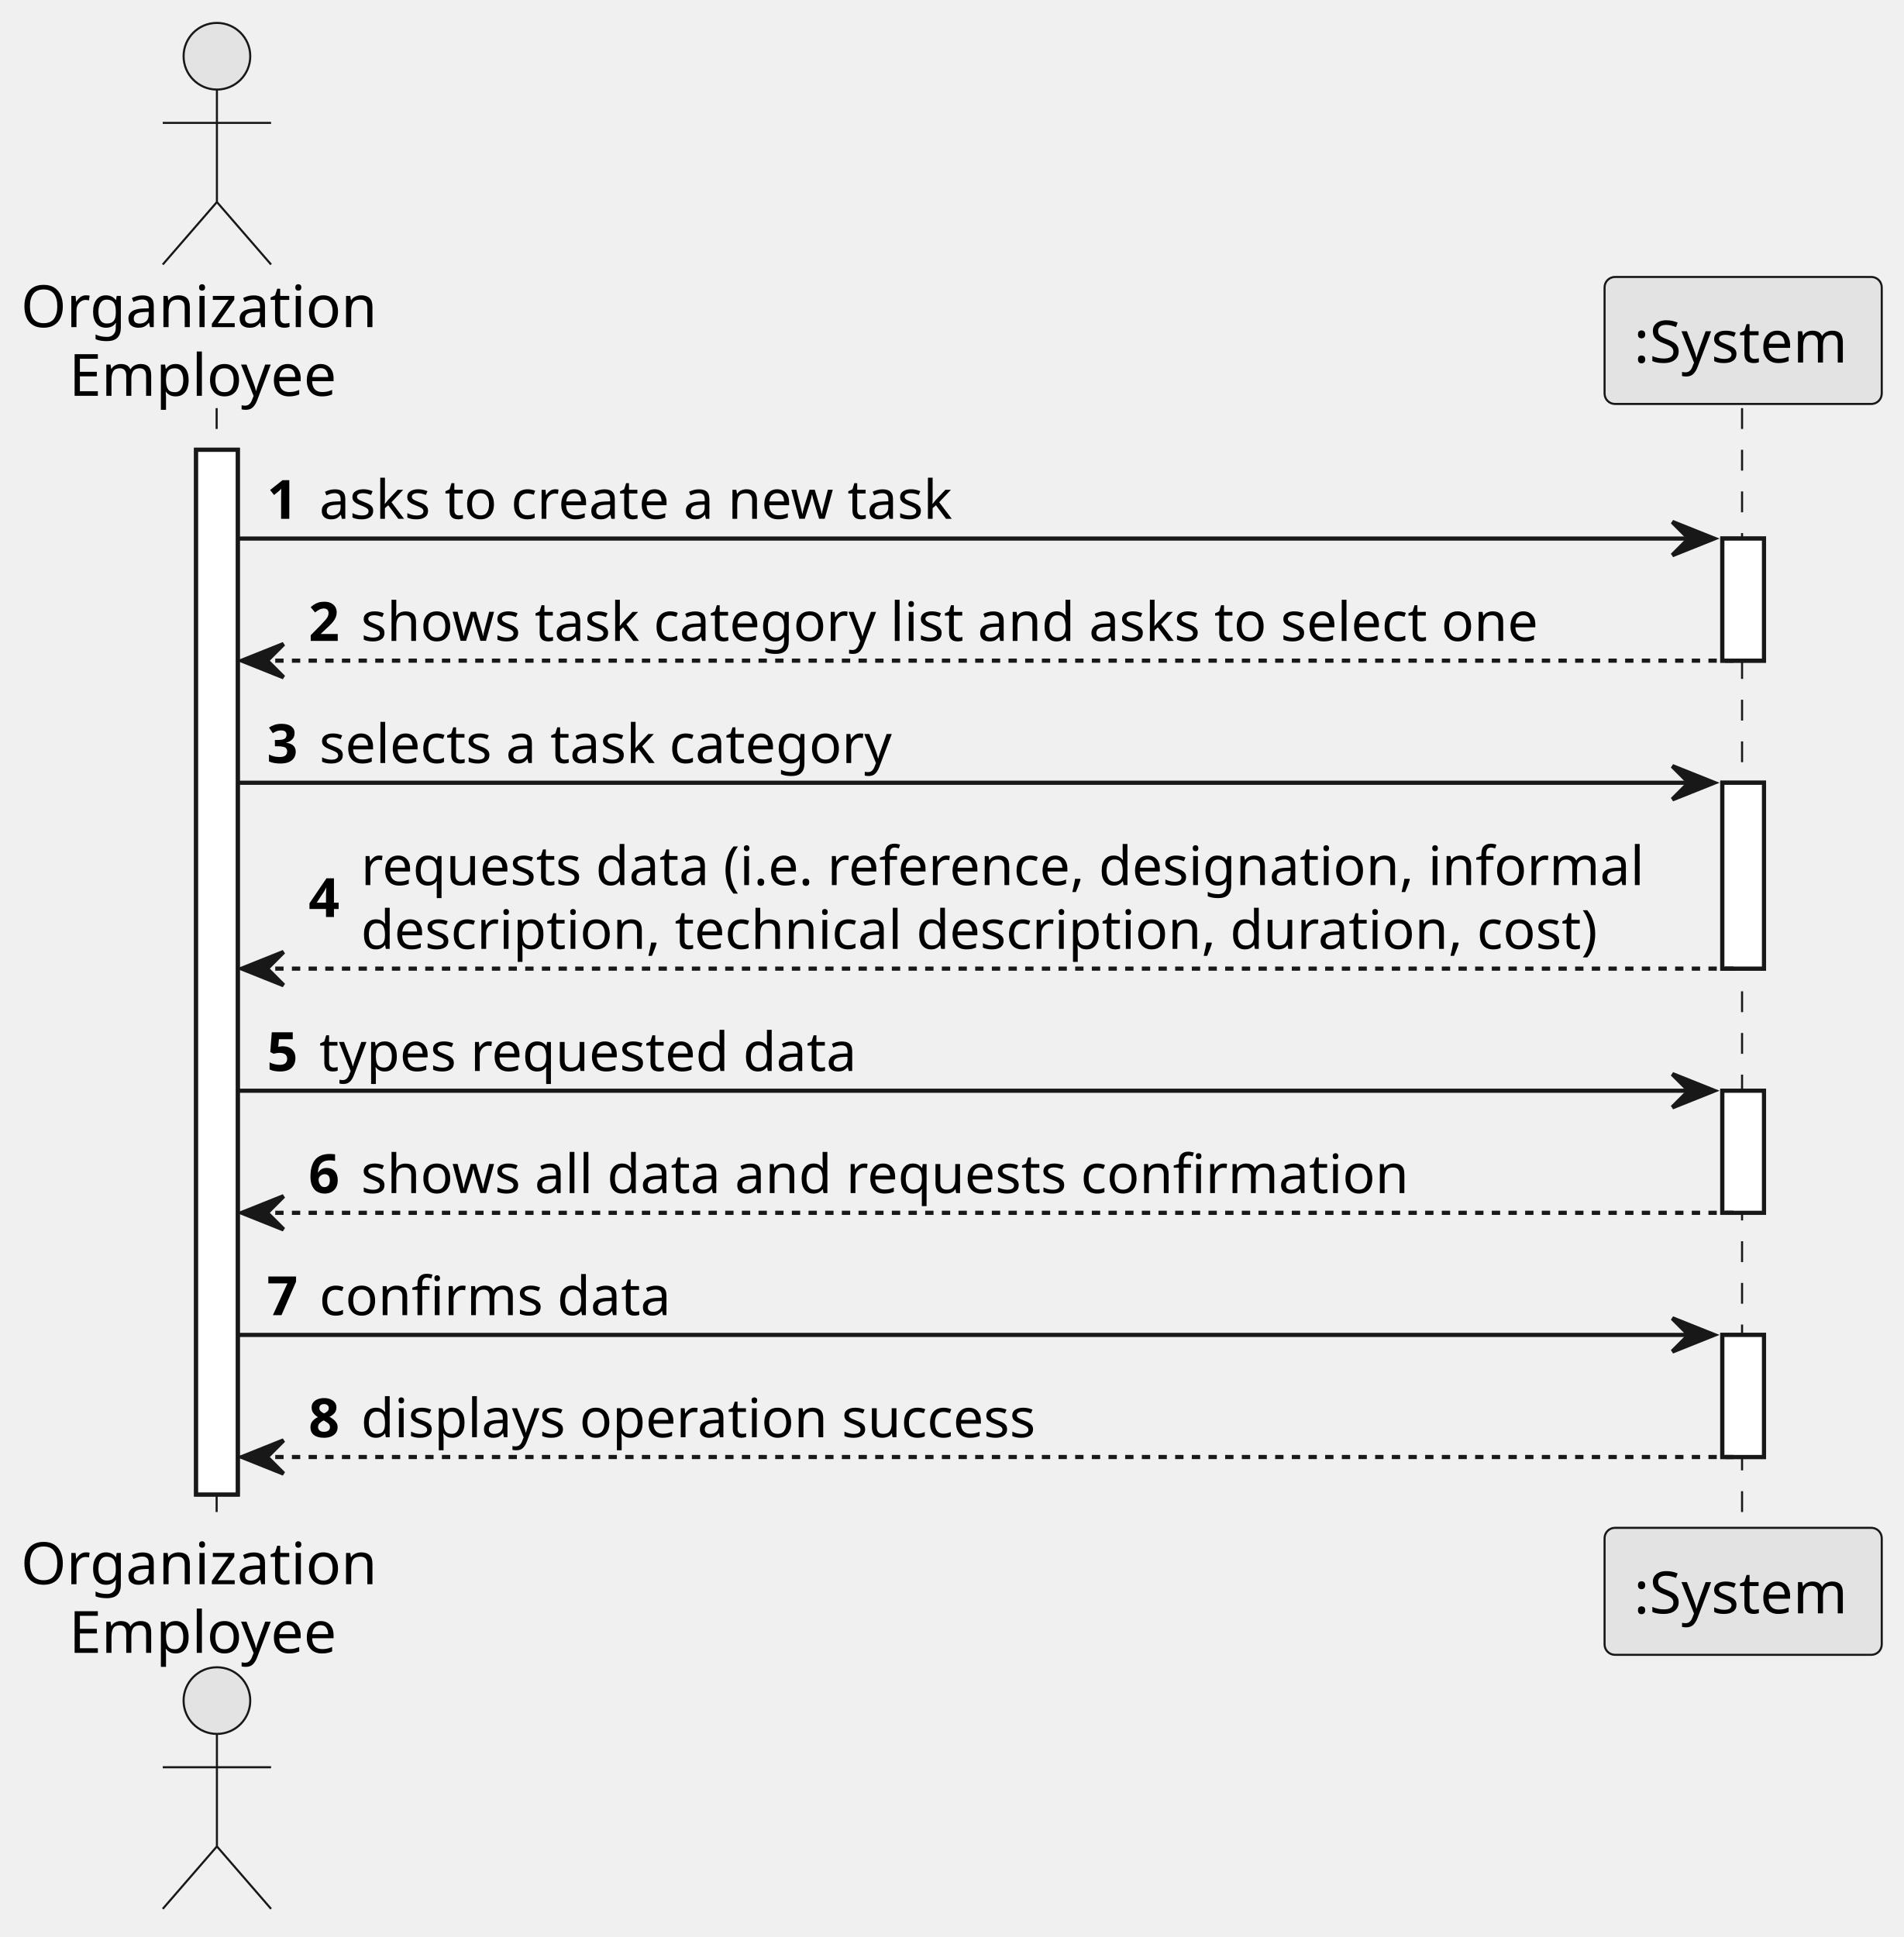
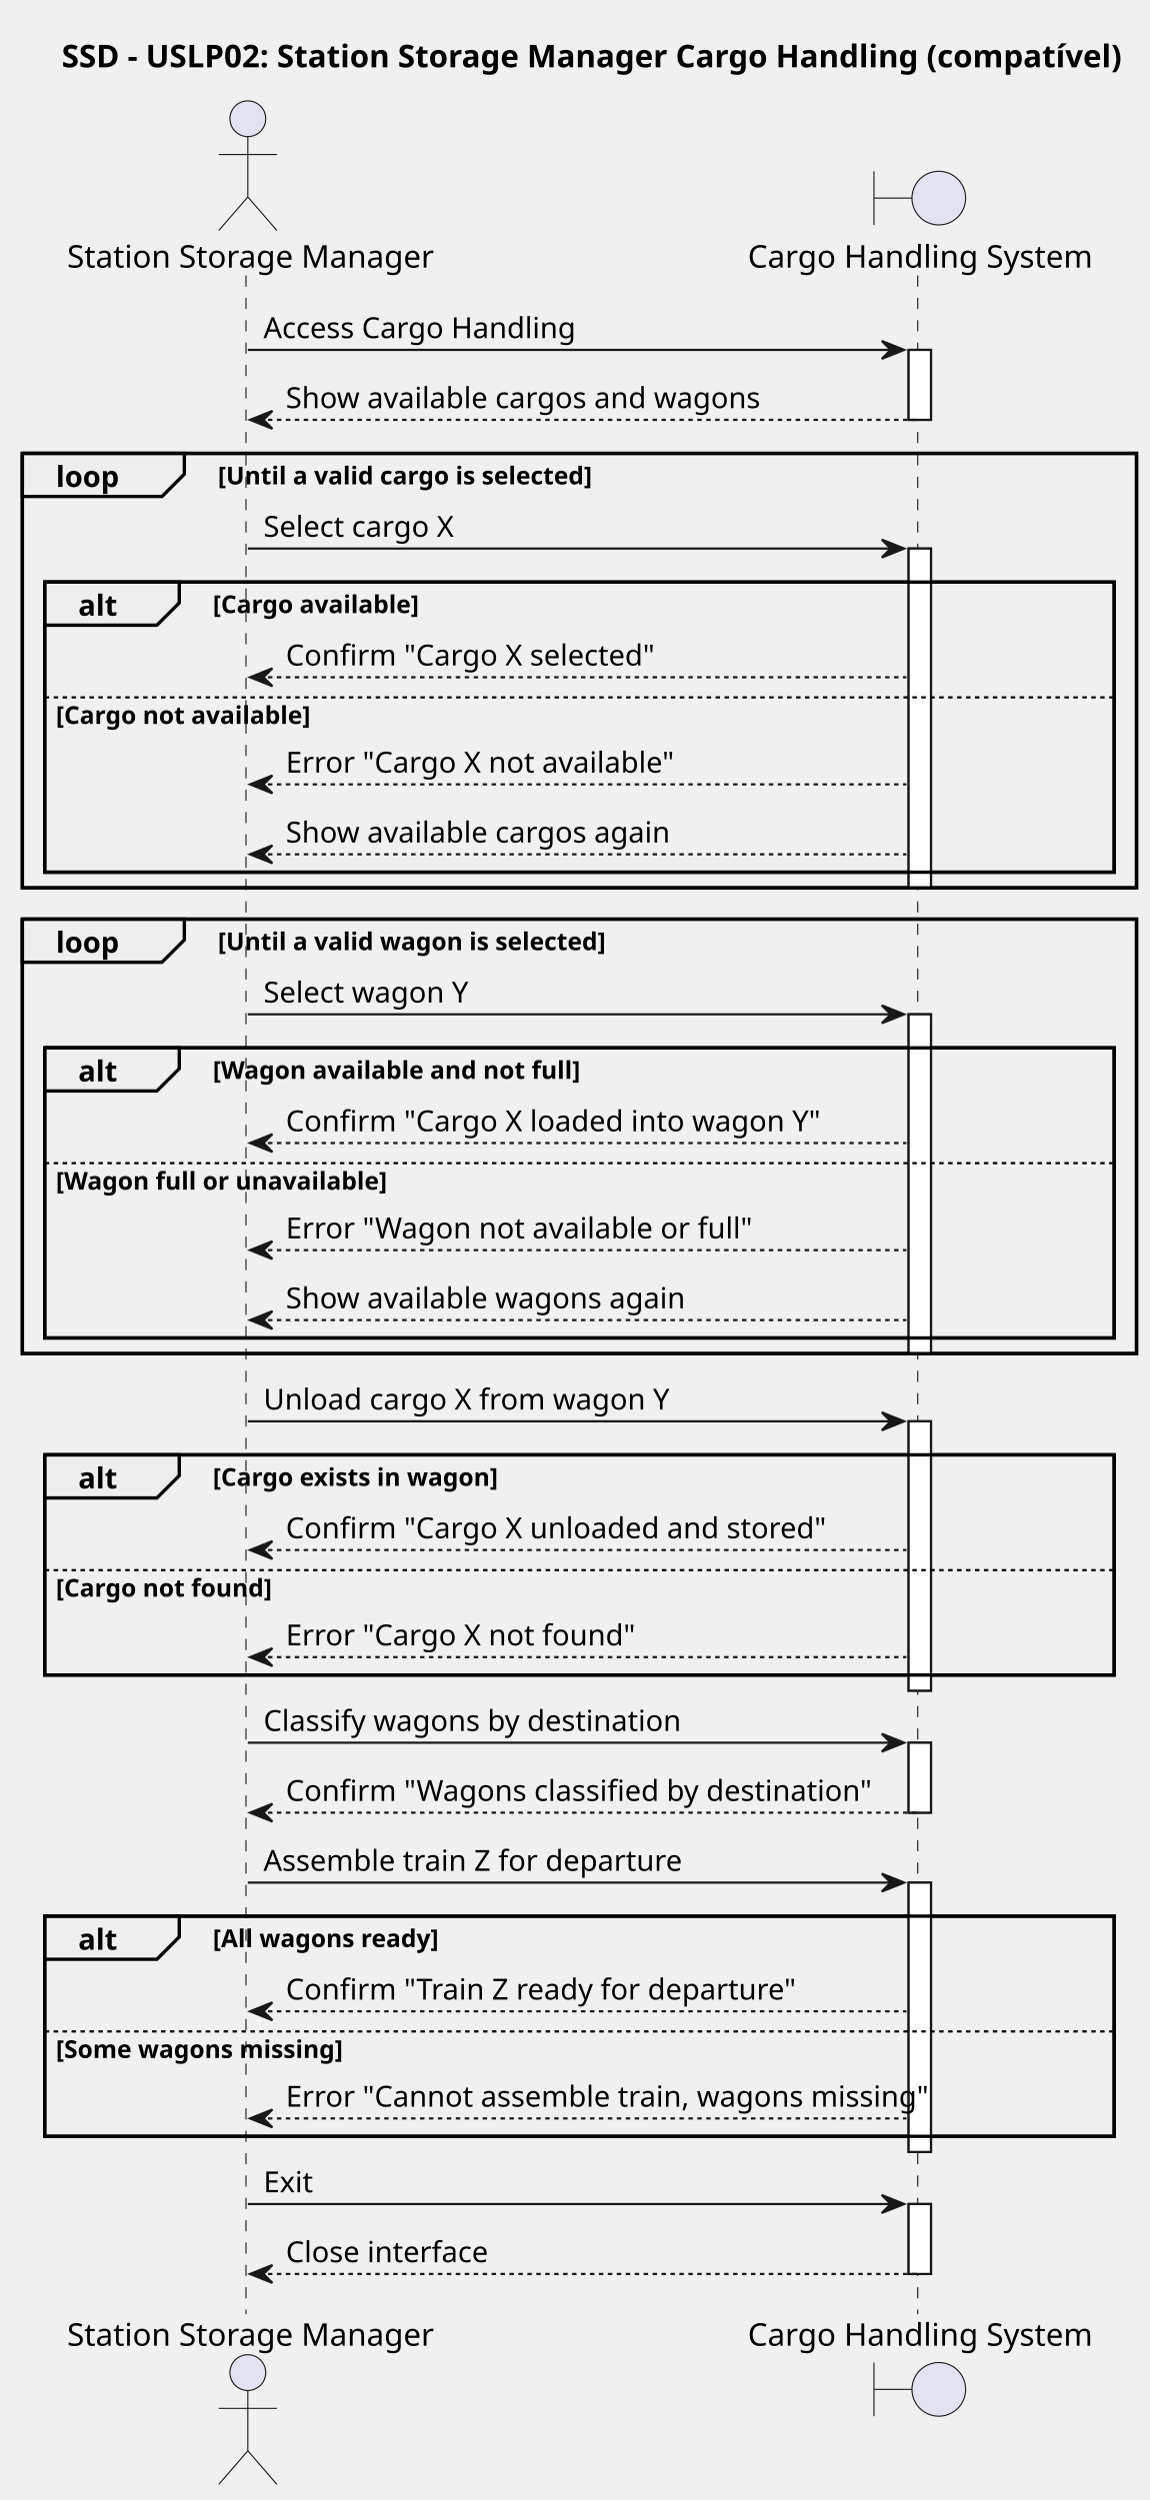
- <svg xmlns="http://www.w3.org/2000/svg" contentStyleType="text/css" height="465px" preserveAspectRatio="none" style="width:457px;height:465px;background:#FFFFFF;" version="1.1" viewBox="0 0 457 465" width="457px" zoomAndPan="magnify">
+ <svg xmlns="http://www.w3.org/2000/svg" contentStyleType="text/css" data-diagram-type="SEQUENCE" height="1118px" preserveAspectRatio="none" style="width:514px;height:1118px;background:#FFFFFF;" version="1.1" viewBox="0 0 514 1118" width="514px" zoomAndPan="magnify">
  <defs />
  <g>
-     <rect fill="#FFFFFF" height="250.795" style="stroke:#181818;stroke-width:1.0;" width="10" x="47.065" y="107.977" />
-     <rect fill="#FFFFFF" height="29.311" style="stroke:#181818;stroke-width:1.0;" width="10" x="413.397" y="129.287" />
-     <rect fill="#FFFFFF" height="44.621" style="stroke:#181818;stroke-width:1.0;" width="10" x="413.397" y="187.908" />
-     <rect fill="#FFFFFF" height="29.311" style="stroke:#181818;stroke-width:1.0;" width="10" x="413.397" y="261.84" />
-     <rect fill="#FFFFFF" height="29.311" style="stroke:#181818;stroke-width:1.0;" width="10" x="413.397" y="320.461" />
-     <line style="stroke:#181818;stroke-width:0.5;stroke-dasharray:5.0,5.0;" x1="52" x2="52" y1="97.977" y2="367.772" />
-     <line style="stroke:#181818;stroke-width:0.5;stroke-dasharray:5.0,5.0;" x1="418.133" x2="418.133" y1="97.977" y2="367.772" />
-     <text fill="#000000" font-family="sans-serif" font-size="14" lengthAdjust="spacing" textLength="88.129" x="5" y="78.535">Organization</text>
-     <text fill="#000000" font-family="sans-serif" font-size="14" lengthAdjust="spacing" textLength="65.03" x="16.549" y="95.023">Employee</text>
-     <ellipse cx="52.065" cy="13.5" fill="#E3E3E3" rx="8" ry="8" style="stroke:#181818;stroke-width:0.5;" />
-     <path d="M52.065,21.5 L52.065,48.5 M39.065,29.5 L65.064,29.5 M52.065,48.5 L39.065,63.5 M52.065,48.5 L65.064,63.5 " fill="none" style="stroke:#181818;stroke-width:0.5;" />
-     <text fill="#000000" font-family="sans-serif" font-size="14" lengthAdjust="spacing" textLength="88.129" x="5" y="380.307">Organization</text>
-     <text fill="#000000" font-family="sans-serif" font-size="14" lengthAdjust="spacing" textLength="65.03" x="16.549" y="396.795">Employee</text>
-     <ellipse cx="52.065" cy="408.248" fill="#E3E3E3" rx="8" ry="8" style="stroke:#181818;stroke-width:0.5;" />
-     <path d="M52.065,416.248 L52.065,443.248 M39.065,424.248 L65.064,424.248 M52.065,443.248 L39.065,458.248 M52.065,443.248 L65.064,458.248 " fill="none" style="stroke:#181818;stroke-width:0.5;" />
-     <rect fill="#E3E3E3" height="30.488" rx="2.5" ry="2.5" style="stroke:#181818;stroke-width:0.5;" width="66.527" x="385.133" y="66.488" />
-     <text fill="#000000" font-family="sans-serif" font-size="14" lengthAdjust="spacing" textLength="52.527" x="392.133" y="87.023">:System</text>
-     <rect fill="#E3E3E3" height="30.488" rx="2.5" ry="2.5" style="stroke:#181818;stroke-width:0.5;" width="66.527" x="385.133" y="366.772" />
-     <text fill="#000000" font-family="sans-serif" font-size="14" lengthAdjust="spacing" textLength="52.527" x="392.133" y="387.307">:System</text>
-     <rect fill="#FFFFFF" height="250.795" style="stroke:#181818;stroke-width:1.0;" width="10" x="47.065" y="107.977" />
-     <rect fill="#FFFFFF" height="29.311" style="stroke:#181818;stroke-width:1.0;" width="10" x="413.397" y="129.287" />
-     <rect fill="#FFFFFF" height="44.621" style="stroke:#181818;stroke-width:1.0;" width="10" x="413.397" y="187.908" />
-     <rect fill="#FFFFFF" height="29.311" style="stroke:#181818;stroke-width:1.0;" width="10" x="413.397" y="261.84" />
-     <rect fill="#FFFFFF" height="29.311" style="stroke:#181818;stroke-width:1.0;" width="10" x="413.397" y="320.461" />
-     <polygon fill="#181818" points="401.397,125.287,411.397,129.287,401.397,133.287,405.397,129.287" style="stroke:#181818;stroke-width:1.0;" />
-     <line style="stroke:#181818;stroke-width:1.0;" x1="57.065" x2="407.397" y1="129.287" y2="129.287" />
-     <text fill="#000000" font-family="sans-serif" font-size="13" font-weight="bold" lengthAdjust="spacing" textLength="8.576" x="64.064" y="124.545">1</text>
-     <text fill="#000000" font-family="sans-serif" font-size="13" lengthAdjust="spacing" textLength="158.723" x="76.64" y="124.545">asks to create a new task</text>
-     <polygon fill="#181818" points="68.064,154.598,58.065,158.598,68.064,162.598,64.064,158.598" style="stroke:#181818;stroke-width:1.0;" />
-     <line style="stroke:#181818;stroke-width:1.0;stroke-dasharray:2.0,2.0;" x1="62.065" x2="417.397" y1="158.598" y2="158.598" />
-     <text fill="#000000" font-family="sans-serif" font-size="13" font-weight="bold" lengthAdjust="spacing" textLength="8.576" x="74.064" y="153.856">2</text>
-     <text fill="#000000" font-family="sans-serif" font-size="13" lengthAdjust="spacing" textLength="295.642" x="86.64" y="153.856">shows task category list and asks to select one</text>
-     <polygon fill="#181818" points="401.397,183.908,411.397,187.908,401.397,191.908,405.397,187.908" style="stroke:#181818;stroke-width:1.0;" />
-     <line style="stroke:#181818;stroke-width:1.0;" x1="57.065" x2="407.397" y1="187.908" y2="187.908" />
-     <text fill="#000000" font-family="sans-serif" font-size="13" font-weight="bold" lengthAdjust="spacing" textLength="8.576" x="64.064" y="183.166">3</text>
-     <text fill="#000000" font-family="sans-serif" font-size="13" lengthAdjust="spacing" textLength="142.949" x="76.64" y="183.166">selects a task category</text>
-     <polygon fill="#181818" points="68.064,228.529,58.065,232.529,68.064,236.529,64.064,232.529" style="stroke:#181818;stroke-width:1.0;" />
-     <line style="stroke:#181818;stroke-width:1.0;stroke-dasharray:2.0,2.0;" x1="62.065" x2="417.397" y1="232.529" y2="232.529" />
-     <text fill="#000000" font-family="sans-serif" font-size="13" font-weight="bold" lengthAdjust="spacing" textLength="8.576" x="74.064" y="220.132">4</text>
-     <text fill="#000000" font-family="sans-serif" font-size="13" lengthAdjust="spacing" textLength="319.757" x="86.64" y="212.477">requests data (i.e. reference, designation, informal</text>
-     <text fill="#000000" font-family="sans-serif" font-size="13" lengthAdjust="spacing" textLength="310.115" x="86.64" y="227.787">description, technical description, duration, cost)</text>
-     <polygon fill="#181818" points="401.397,257.84,411.397,261.84,401.397,265.84,405.397,261.84" style="stroke:#181818;stroke-width:1.0;" />
-     <line style="stroke:#181818;stroke-width:1.0;" x1="57.065" x2="407.397" y1="261.84" y2="261.84" />
-     <text fill="#000000" font-family="sans-serif" font-size="13" font-weight="bold" lengthAdjust="spacing" textLength="8.576" x="64.064" y="257.098">5</text>
-     <text fill="#000000" font-family="sans-serif" font-size="13" lengthAdjust="spacing" textLength="132.304" x="76.64" y="257.098">types requested data</text>
-     <polygon fill="#181818" points="68.064,287.15,58.065,291.15,68.064,295.15,64.064,291.15" style="stroke:#181818;stroke-width:1.0;" />
-     <line style="stroke:#181818;stroke-width:1.0;stroke-dasharray:2.0,2.0;" x1="62.065" x2="417.397" y1="291.15" y2="291.15" />
-     <text fill="#000000" font-family="sans-serif" font-size="13" font-weight="bold" lengthAdjust="spacing" textLength="8.576" x="74.064" y="286.408">6</text>
-     <text fill="#000000" font-family="sans-serif" font-size="13" lengthAdjust="spacing" textLength="260.146" x="86.64" y="286.408">shows all data and requests confirmation</text>
-     <polygon fill="#181818" points="401.397,316.461,411.397,320.461,401.397,324.461,405.397,320.461" style="stroke:#181818;stroke-width:1.0;" />
-     <line style="stroke:#181818;stroke-width:1.0;" x1="57.065" x2="407.397" y1="320.461" y2="320.461" />
-     <text fill="#000000" font-family="sans-serif" font-size="13" font-weight="bold" lengthAdjust="spacing" textLength="8.576" x="64.064" y="315.719">7</text>
-     <text fill="#000000" font-family="sans-serif" font-size="13" lengthAdjust="spacing" textLength="86.849" x="76.64" y="315.719">confirms data</text>
-     <polygon fill="#181818" points="68.064,345.772,58.065,349.772,68.064,353.772,64.064,349.772" style="stroke:#181818;stroke-width:1.0;" />
-     <line style="stroke:#181818;stroke-width:1.0;stroke-dasharray:2.0,2.0;" x1="62.065" x2="417.397" y1="349.772" y2="349.772" />
-     <text fill="#000000" font-family="sans-serif" font-size="13" font-weight="bold" lengthAdjust="spacing" textLength="8.576" x="74.064" y="345.029">8</text>
-     <text fill="#000000" font-family="sans-serif" font-size="13" lengthAdjust="spacing" textLength="168.422" x="86.64" y="345.029">displays operation success</text>
+     <text fill="#000000" font-family="sans-serif" font-size="14" font-weight="bold" lengthAdjust="spacing" textLength="462.068" x="27.596" y="30.107">SSD - USLP02: Station Storage Manager Cargo Handling (compatível)</text>
+     <g>
+       <rect fill="#FFFFFF" height="31.291" style="stroke:#181818;stroke-width:1;" width="10" x="406.335" y="156.533" />
+     </g>
+     <g>
+       <rect fill="#FFFFFF" height="151.795" style="stroke:#181818;stroke-width:1;" width="10" x="406.335" y="245.406" />
+     </g>
+     <g>
+       <rect fill="#FFFFFF" height="151.795" style="stroke:#181818;stroke-width:1;" width="10" x="406.335" y="453.783" />
+     </g>
+     <g>
+       <rect fill="#FFFFFF" height="120.504" style="stroke:#181818;stroke-width:1;" width="10" x="406.335" y="635.869" />
+     </g>
+     <g>
+       <rect fill="#FFFFFF" height="31.291" style="stroke:#181818;stroke-width:1;" width="10" x="406.335" y="779.664" />
+     </g>
+     <g>
+       <rect fill="#FFFFFF" height="120.504" style="stroke:#181818;stroke-width:1;" width="10" x="406.335" y="842.246" />
+     </g>
+     <g>
+       <rect fill="#FFFFFF" height="31.291" style="stroke:#181818;stroke-width:1;" width="10" x="406.335" y="986.041" />
+     </g>
+     <rect fill="none" height="194.377" style="stroke:#000000;stroke-width:1.5;" width="498.259" x="10" y="202.824" />
+     <rect fill="none" height="129.795" style="stroke:#000000;stroke-width:1.5;" width="478.259" x="20" y="260.406" />
+     <rect fill="none" height="194.377" style="stroke:#000000;stroke-width:1.5;" width="498.259" x="10" y="411.201" />
+     <rect fill="none" height="129.795" style="stroke:#000000;stroke-width:1.5;" width="478.259" x="20" y="468.783" />
+     <rect fill="none" height="98.504" style="stroke:#000000;stroke-width:1.5;" width="478.259" x="20" y="650.869" />
+     <rect fill="none" height="98.504" style="stroke:#000000;stroke-width:1.5;" width="478.259" x="20" y="857.246" />
+     <g>
+       <rect fill="#000000" fill-opacity="0" height="912.09" width="8" x="106.827" y="123.242" />
+       <line style="stroke:#181818;stroke-width:0.5;stroke-dasharray:5,5;" x1="110" x2="110" y1="123.242" y2="1035.332" />
+     </g>
+     <g>
+       <rect fill="#000000" fill-opacity="0" height="912.09" width="8" x="407.335" y="123.242" />
+       <line style="stroke:#181818;stroke-width:0.5;stroke-dasharray:5,5;" x1="410.412" x2="410.412" y1="123.242" y2="1035.332" />
+     </g>
+     <g class="participant participant-head" data-participant="Manager">
+       <text fill="#000000" font-family="sans-serif" font-size="14" lengthAdjust="spacing" textLength="155.654" x="30" y="119.728">Station Storage Manager</text>
+       <ellipse cx="110.827" cy="53.121" fill="#E2E2F0" rx="8" ry="8" style="stroke:#181818;stroke-width:0.5;" />
+       <path d="M110.827,61.121 L110.827,88.121 M97.827,69.121 L123.827,69.121 M110.827,88.121 L97.827,103.121 M110.827,88.121 L123.827,103.121" fill="none" style="stroke:#181818;stroke-width:0.5;" />
+     </g>
+     <g class="participant participant-tail" data-participant="Manager">
+       <text fill="#000000" font-family="sans-serif" font-size="14" lengthAdjust="spacing" textLength="155.654" x="30" y="1049.439">Station Storage Manager</text>
+       <ellipse cx="110.827" cy="1061.453" fill="#E2E2F0" rx="8" ry="8" style="stroke:#181818;stroke-width:0.5;" />
+       <path d="M110.827,1069.453 L110.827,1096.453 M97.827,1077.453 L123.827,1077.453 M110.827,1096.453 L97.827,1111.453 M110.827,1096.453 L123.827,1111.453" fill="none" style="stroke:#181818;stroke-width:0.5;" />
+     </g>
+     <g class="participant participant-head" data-participant="System">
+       <text fill="#000000" font-family="sans-serif" font-size="14" lengthAdjust="spacing" textLength="147.848" x="334.412" y="119.728">Cargo Handling System</text>
+       <path d="M390.835,76.621 L390.835,100.621 M390.835,88.621 L407.835,88.621" fill="none" style="stroke:#181818;stroke-width:0.5;" />
+       <ellipse cx="419.835" cy="88.621" fill="#E2E2F0" rx="12" ry="12" style="stroke:#181818;stroke-width:0.5;" />
+     </g>
+     <g class="participant participant-tail" data-participant="System">
+       <text fill="#000000" font-family="sans-serif" font-size="14" lengthAdjust="spacing" textLength="147.848" x="334.412" y="1049.439">Cargo Handling System</text>
+       <path d="M390.835,1056.953 L390.835,1080.953 M390.835,1068.953 L407.835,1068.953" fill="none" style="stroke:#181818;stroke-width:0.5;" />
+       <ellipse cx="419.835" cy="1068.953" fill="#E2E2F0" rx="12" ry="12" style="stroke:#181818;stroke-width:0.5;" />
+     </g>
+     <g>
+       <rect fill="#FFFFFF" height="31.291" style="stroke:#181818;stroke-width:1;" width="10" x="406.335" y="156.533" />
+     </g>
+     <g>
+       <rect fill="#FFFFFF" height="151.795" style="stroke:#181818;stroke-width:1;" width="10" x="406.335" y="245.406" />
+     </g>
+     <g>
+       <rect fill="#FFFFFF" height="151.795" style="stroke:#181818;stroke-width:1;" width="10" x="406.335" y="453.783" />
+     </g>
+     <g>
+       <rect fill="#FFFFFF" height="120.504" style="stroke:#181818;stroke-width:1;" width="10" x="406.335" y="635.869" />
+     </g>
+     <g>
+       <rect fill="#FFFFFF" height="31.291" style="stroke:#181818;stroke-width:1;" width="10" x="406.335" y="779.664" />
+     </g>
+     <g>
+       <rect fill="#FFFFFF" height="120.504" style="stroke:#181818;stroke-width:1;" width="10" x="406.335" y="842.246" />
+     </g>
+     <g>
+       <rect fill="#FFFFFF" height="31.291" style="stroke:#181818;stroke-width:1;" width="10" x="406.335" y="986.041" />
+     </g>
+     <g class="message" data-participant-1="Manager" data-participant-2="System">
+       <polygon fill="#181818" points="394.335,152.533,404.335,156.533,394.335,160.533,398.335,156.533" style="stroke:#181818;stroke-width:1;" />
+       <line style="stroke:#181818;stroke-width:1;" x1="110.827" x2="400.335" y1="156.533" y2="156.533" />
+       <text fill="#000000" font-family="sans-serif" font-size="13" lengthAdjust="spacing" textLength="135.846" x="117.827" y="151.27">Access Cargo Handling</text>
+     </g>
+     <g class="message" data-participant-1="System" data-participant-2="Manager">
+       <polygon fill="#181818" points="121.827,183.824,111.827,187.824,121.827,191.824,117.827,187.824" style="stroke:#181818;stroke-width:1;" />
+       <line style="stroke:#181818;stroke-width:1;stroke-dasharray:2,2;" x1="115.827" x2="410.335" y1="187.824" y2="187.824" />
+       <text fill="#000000" font-family="sans-serif" font-size="13" lengthAdjust="spacing" textLength="203.798" x="127.827" y="182.561">Show available cargos and wagons</text>
+     </g>
+     <path d="M10,202.824 L82.435,202.824 L82.435,212.115 L72.435,222.115 L10,222.115 L10,202.824" fill="#EEEEEE" style="stroke:#000000;stroke-width:1.5;" />
+     <rect fill="none" height="194.377" style="stroke:#000000;stroke-width:1.5;" width="498.259" x="10" y="202.824" />
+     <text fill="#000000" font-family="sans-serif" font-size="13" font-weight="bold" lengthAdjust="spacing" textLength="27.435" x="25" y="217.852">loop</text>
+     <text fill="#000000" font-family="sans-serif" font-size="11" font-weight="bold" lengthAdjust="spacing" textLength="161.385" x="97.435" y="216.694">[Until a valid cargo is selected]</text>
+     <g class="message" data-participant-1="Manager" data-participant-2="System">
+       <polygon fill="#181818" points="394.335,241.406,404.335,245.406,394.335,249.406,398.335,245.406" style="stroke:#181818;stroke-width:1;" />
+       <line style="stroke:#181818;stroke-width:1;" x1="110.827" x2="400.335" y1="245.406" y2="245.406" />
+       <text fill="#000000" font-family="sans-serif" font-size="13" lengthAdjust="spacing" textLength="84.544" x="117.827" y="240.144">Select cargo X</text>
+     </g>
+     <path d="M20,260.406 L80.171,260.406 L80.171,269.697 L70.171,279.697 L20,279.697 L20,260.406" fill="#EEEEEE" style="stroke:#000000;stroke-width:1.5;" />
+     <rect fill="none" height="129.795" style="stroke:#000000;stroke-width:1.5;" width="478.259" x="20" y="260.406" />
+     <text fill="#000000" font-family="sans-serif" font-size="13" font-weight="bold" lengthAdjust="spacing" textLength="15.171" x="35" y="275.435">alt</text>
+     <text fill="#000000" font-family="sans-serif" font-size="11" font-weight="bold" lengthAdjust="spacing" textLength="88.639" x="95.171" y="274.276">[Cargo available]</text>
+     <g class="message" data-participant-1="System" data-participant-2="Manager">
+       <polygon fill="#181818" points="121.827,298.988,111.827,302.988,121.827,306.988,117.827,302.988" style="stroke:#181818;stroke-width:1;" />
+       <line style="stroke:#181818;stroke-width:1;stroke-dasharray:2,2;" x1="115.827" x2="405.335" y1="302.988" y2="302.988" />
+       <text fill="#000000" font-family="sans-serif" font-size="13" lengthAdjust="spacing" textLength="158.069" x="127.827" y="297.726">Confirm "Cargo X selected"</text>
+     </g>
+     <line style="stroke:#000000;stroke-width:1;stroke-dasharray:2,2;" x1="20" x2="498.259" y1="311.988" y2="311.988" />
+     <text fill="#000000" font-family="sans-serif" font-size="11" font-weight="bold" lengthAdjust="spacing" textLength="108.797" x="25" y="323.858">[Cargo not available]</text>
+     <g class="message" data-participant-1="System" data-participant-2="Manager">
+       <polygon fill="#181818" points="121.827,346.91,111.827,350.91,121.827,354.91,117.827,350.91" style="stroke:#181818;stroke-width:1;" />
+       <line style="stroke:#181818;stroke-width:1;stroke-dasharray:2,2;" x1="115.827" x2="405.335" y1="350.91" y2="350.91" />
+       <text fill="#000000" font-family="sans-serif" font-size="13" lengthAdjust="spacing" textLength="166.029" x="127.827" y="345.647">Error "Cargo X not available"</text>
+     </g>
+     <g class="message" data-participant-1="System" data-participant-2="Manager">
+       <polygon fill="#181818" points="121.827,378.201,111.827,382.201,121.827,386.201,117.827,382.201" style="stroke:#181818;stroke-width:1;" />
+       <line style="stroke:#181818;stroke-width:1;stroke-dasharray:2,2;" x1="115.827" x2="405.335" y1="382.201" y2="382.201" />
+       <text fill="#000000" font-family="sans-serif" font-size="13" lengthAdjust="spacing" textLength="165.496" x="127.827" y="376.938">Show available cargos again</text>
+     </g>
+     <path d="M10,411.201 L82.435,411.201 L82.435,420.492 L72.435,430.492 L10,430.492 L10,411.201" fill="#EEEEEE" style="stroke:#000000;stroke-width:1.5;" />
+     <rect fill="none" height="194.377" style="stroke:#000000;stroke-width:1.5;" width="498.259" x="10" y="411.201" />
+     <text fill="#000000" font-family="sans-serif" font-size="13" font-weight="bold" lengthAdjust="spacing" textLength="27.435" x="25" y="426.229">loop</text>
+     <text fill="#000000" font-family="sans-serif" font-size="11" font-weight="bold" lengthAdjust="spacing" textLength="166.262" x="97.435" y="425.071">[Until a valid wagon is selected]</text>
+     <g class="message" data-participant-1="Manager" data-participant-2="System">
+       <polygon fill="#181818" points="394.335,449.783,404.335,453.783,394.335,457.783,398.335,453.783" style="stroke:#181818;stroke-width:1;" />
+       <line style="stroke:#181818;stroke-width:1;" x1="110.827" x2="400.335" y1="453.783" y2="453.783" />
+       <text fill="#000000" font-family="sans-serif" font-size="13" lengthAdjust="spacing" textLength="90.334" x="117.827" y="448.521">Select wagon Y</text>
+     </g>
+     <path d="M20,468.783 L80.171,468.783 L80.171,478.074 L70.171,488.074 L20,488.074 L20,468.783" fill="#EEEEEE" style="stroke:#000000;stroke-width:1.5;" />
+     <rect fill="none" height="129.795" style="stroke:#000000;stroke-width:1.5;" width="478.259" x="20" y="468.783" />
+     <text fill="#000000" font-family="sans-serif" font-size="13" font-weight="bold" lengthAdjust="spacing" textLength="15.171" x="35" y="483.812">alt</text>
+     <text fill="#000000" font-family="sans-serif" font-size="11" font-weight="bold" lengthAdjust="spacing" textLength="155.837" x="95.171" y="482.653">[Wagon available and not full]</text>
+     <g class="message" data-participant-1="System" data-participant-2="Manager">
+       <polygon fill="#181818" points="121.827,507.365,111.827,511.365,121.827,515.365,117.827,511.365" style="stroke:#181818;stroke-width:1;" />
+       <line style="stroke:#181818;stroke-width:1;stroke-dasharray:2,2;" x1="115.827" x2="405.335" y1="511.365" y2="511.365" />
+       <text fill="#000000" font-family="sans-serif" font-size="13" lengthAdjust="spacing" textLength="227.462" x="127.827" y="506.103">Confirm "Cargo X loaded into wagon Y"</text>
+     </g>
+     <line style="stroke:#000000;stroke-width:1;stroke-dasharray:2,2;" x1="20" x2="498.259" y1="520.365" y2="520.365" />
+     <text fill="#000000" font-family="sans-serif" font-size="11" font-weight="bold" lengthAdjust="spacing" textLength="140.561" x="25" y="532.235">[Wagon full or unavailable]</text>
+     <g class="message" data-participant-1="System" data-participant-2="Manager">
+       <polygon fill="#181818" points="121.827,555.287,111.827,559.287,121.827,563.287,117.827,559.287" style="stroke:#181818;stroke-width:1;" />
+       <line style="stroke:#181818;stroke-width:1;stroke-dasharray:2,2;" x1="115.827" x2="405.335" y1="559.287" y2="559.287" />
+       <text fill="#000000" font-family="sans-serif" font-size="13" lengthAdjust="spacing" textLength="194.93" x="127.827" y="554.024">Error "Wagon not available or full"</text>
+     </g>
+     <g class="message" data-participant-1="System" data-participant-2="Manager">
+       <polygon fill="#181818" points="121.827,586.578,111.827,590.578,121.827,594.578,117.827,590.578" style="stroke:#181818;stroke-width:1;" />
+       <line style="stroke:#181818;stroke-width:1;stroke-dasharray:2,2;" x1="115.827" x2="405.335" y1="590.578" y2="590.578" />
+       <text fill="#000000" font-family="sans-serif" font-size="13" lengthAdjust="spacing" textLength="171.285" x="127.827" y="585.315">Show available wagons again</text>
+     </g>
+     <g class="message" data-participant-1="Manager" data-participant-2="System">
+       <polygon fill="#181818" points="394.335,631.869,404.335,635.869,394.335,639.869,398.335,635.869" style="stroke:#181818;stroke-width:1;" />
+       <line style="stroke:#181818;stroke-width:1;" x1="110.827" x2="400.335" y1="635.869" y2="635.869" />
+       <text fill="#000000" font-family="sans-serif" font-size="13" lengthAdjust="spacing" textLength="173.424" x="117.827" y="630.606">Unload cargo X from wagon Y</text>
+     </g>
+     <path d="M20,650.869 L80.171,650.869 L80.171,660.16 L70.171,670.16 L20,670.16 L20,650.869" fill="#EEEEEE" style="stroke:#000000;stroke-width:1.5;" />
+     <rect fill="none" height="98.504" style="stroke:#000000;stroke-width:1.5;" width="478.259" x="20" y="650.869" />
+     <text fill="#000000" font-family="sans-serif" font-size="13" font-weight="bold" lengthAdjust="spacing" textLength="15.171" x="35" y="665.898">alt</text>
+     <text fill="#000000" font-family="sans-serif" font-size="11" font-weight="bold" lengthAdjust="spacing" textLength="124.072" x="95.171" y="664.739">[Cargo exists in wagon]</text>
+     <g class="message" data-participant-1="System" data-participant-2="Manager">
+       <polygon fill="#181818" points="121.827,689.451,111.827,693.451,121.827,697.451,117.827,693.451" style="stroke:#181818;stroke-width:1;" />
+       <line style="stroke:#181818;stroke-width:1;stroke-dasharray:2,2;" x1="115.827" x2="405.335" y1="693.451" y2="693.451" />
+       <text fill="#000000" font-family="sans-serif" font-size="13" lengthAdjust="spacing" textLength="228.192" x="127.827" y="688.188">Confirm "Cargo X unloaded and stored"</text>
+     </g>
+     <line style="stroke:#000000;stroke-width:1;stroke-dasharray:2,2;" x1="20" x2="498.259" y1="702.451" y2="702.451" />
+     <text fill="#000000" font-family="sans-serif" font-size="11" font-weight="bold" lengthAdjust="spacing" textLength="92.861" x="25" y="714.321">[Cargo not found]</text>
+     <g class="message" data-participant-1="System" data-participant-2="Manager">
+       <polygon fill="#181818" points="121.827,737.373,111.827,741.373,121.827,745.373,117.827,741.373" style="stroke:#181818;stroke-width:1;" />
+       <line style="stroke:#181818;stroke-width:1;stroke-dasharray:2,2;" x1="115.827" x2="405.335" y1="741.373" y2="741.373" />
+       <text fill="#000000" font-family="sans-serif" font-size="13" lengthAdjust="spacing" textLength="147.247" x="127.827" y="736.11">Error "Cargo X not found"</text>
+     </g>
+     <g class="message" data-participant-1="Manager" data-participant-2="System">
+       <polygon fill="#181818" points="394.335,775.664,404.335,779.664,394.335,783.664,398.335,779.664" style="stroke:#181818;stroke-width:1;" />
+       <line style="stroke:#181818;stroke-width:1;" x1="110.827" x2="400.335" y1="779.664" y2="779.664" />
+       <text fill="#000000" font-family="sans-serif" font-size="13" lengthAdjust="spacing" textLength="177.76" x="117.827" y="774.401">Classify wagons by destination</text>
+     </g>
+     <g class="message" data-participant-1="System" data-participant-2="Manager">
+       <polygon fill="#181818" points="121.827,806.955,111.827,810.955,121.827,814.955,117.827,810.955" style="stroke:#181818;stroke-width:1;" />
+       <line style="stroke:#181818;stroke-width:1;stroke-dasharray:2,2;" x1="115.827" x2="410.335" y1="810.955" y2="810.955" />
+       <text fill="#000000" font-family="sans-serif" font-size="13" lengthAdjust="spacing" textLength="246.949" x="127.827" y="805.692">Confirm "Wagons classified by destination"</text>
+     </g>
+     <g class="message" data-participant-1="Manager" data-participant-2="System">
+       <polygon fill="#181818" points="394.335,838.246,404.335,842.246,394.335,846.246,398.335,842.246" style="stroke:#181818;stroke-width:1;" />
+       <line style="stroke:#181818;stroke-width:1;" x1="110.827" x2="400.335" y1="842.246" y2="842.246" />
+       <text fill="#000000" font-family="sans-serif" font-size="13" lengthAdjust="spacing" textLength="175.576" x="117.827" y="836.983">Assemble train Z for departure</text>
+     </g>
+     <path d="M20,857.246 L80.171,857.246 L80.171,866.537 L70.171,876.537 L20,876.537 L20,857.246" fill="#EEEEEE" style="stroke:#000000;stroke-width:1.5;" />
+     <rect fill="none" height="98.504" style="stroke:#000000;stroke-width:1.5;" width="478.259" x="20" y="857.246" />
+     <text fill="#000000" font-family="sans-serif" font-size="13" font-weight="bold" lengthAdjust="spacing" textLength="15.171" x="35" y="872.274">alt</text>
+     <text fill="#000000" font-family="sans-serif" font-size="11" font-weight="bold" lengthAdjust="spacing" textLength="97.797" x="95.171" y="871.116">[All wagons ready]</text>
+     <g class="message" data-participant-1="System" data-participant-2="Manager">
+       <polygon fill="#181818" points="121.827,895.828,111.827,899.828,121.827,903.828,117.827,899.828" style="stroke:#181818;stroke-width:1;" />
+       <line style="stroke:#181818;stroke-width:1;stroke-dasharray:2,2;" x1="115.827" x2="405.335" y1="899.828" y2="899.828" />
+       <text fill="#000000" font-family="sans-serif" font-size="13" lengthAdjust="spacing" textLength="213.694" x="127.827" y="894.565">Confirm "Train Z ready for departure"</text>
+     </g>
+     <line style="stroke:#000000;stroke-width:1;stroke-dasharray:2,2;" x1="20" x2="498.259" y1="908.828" y2="908.828" />
+     <text fill="#000000" font-family="sans-serif" font-size="11" font-weight="bold" lengthAdjust="spacing" textLength="125.909" x="25" y="920.698">[Some wagons missing]</text>
+     <g class="message" data-participant-1="System" data-participant-2="Manager">
+       <polygon fill="#181818" points="121.827,943.75,111.827,947.75,121.827,951.75,117.827,947.75" style="stroke:#181818;stroke-width:1;" />
+       <line style="stroke:#181818;stroke-width:1;stroke-dasharray:2,2;" x1="115.827" x2="405.335" y1="947.75" y2="947.75" />
+       <text fill="#000000" font-family="sans-serif" font-size="13" lengthAdjust="spacing" textLength="271.508" x="127.827" y="942.487">Error "Cannot assemble train, wagons missing"</text>
+     </g>
+     <g class="message" data-participant-1="Manager" data-participant-2="System">
+       <polygon fill="#181818" points="394.335,982.041,404.335,986.041,394.335,990.041,398.335,986.041" style="stroke:#181818;stroke-width:1;" />
+       <line style="stroke:#181818;stroke-width:1;" x1="110.827" x2="400.335" y1="986.041" y2="986.041" />
+       <text fill="#000000" font-family="sans-serif" font-size="13" lengthAdjust="spacing" textLength="21.671" x="117.827" y="980.778">Exit</text>
+     </g>
+     <g class="message" data-participant-1="System" data-participant-2="Manager">
+       <polygon fill="#181818" points="121.827,1013.332,111.827,1017.332,121.827,1021.332,117.827,1017.332" style="stroke:#181818;stroke-width:1;" />
+       <line style="stroke:#181818;stroke-width:1;stroke-dasharray:2,2;" x1="115.827" x2="410.335" y1="1017.332" y2="1017.332" />
+       <text fill="#000000" font-family="sans-serif" font-size="13" lengthAdjust="spacing" textLength="86.709" x="127.827" y="1012.069">Close interface</text>
+     </g>
  </g>
</svg>
